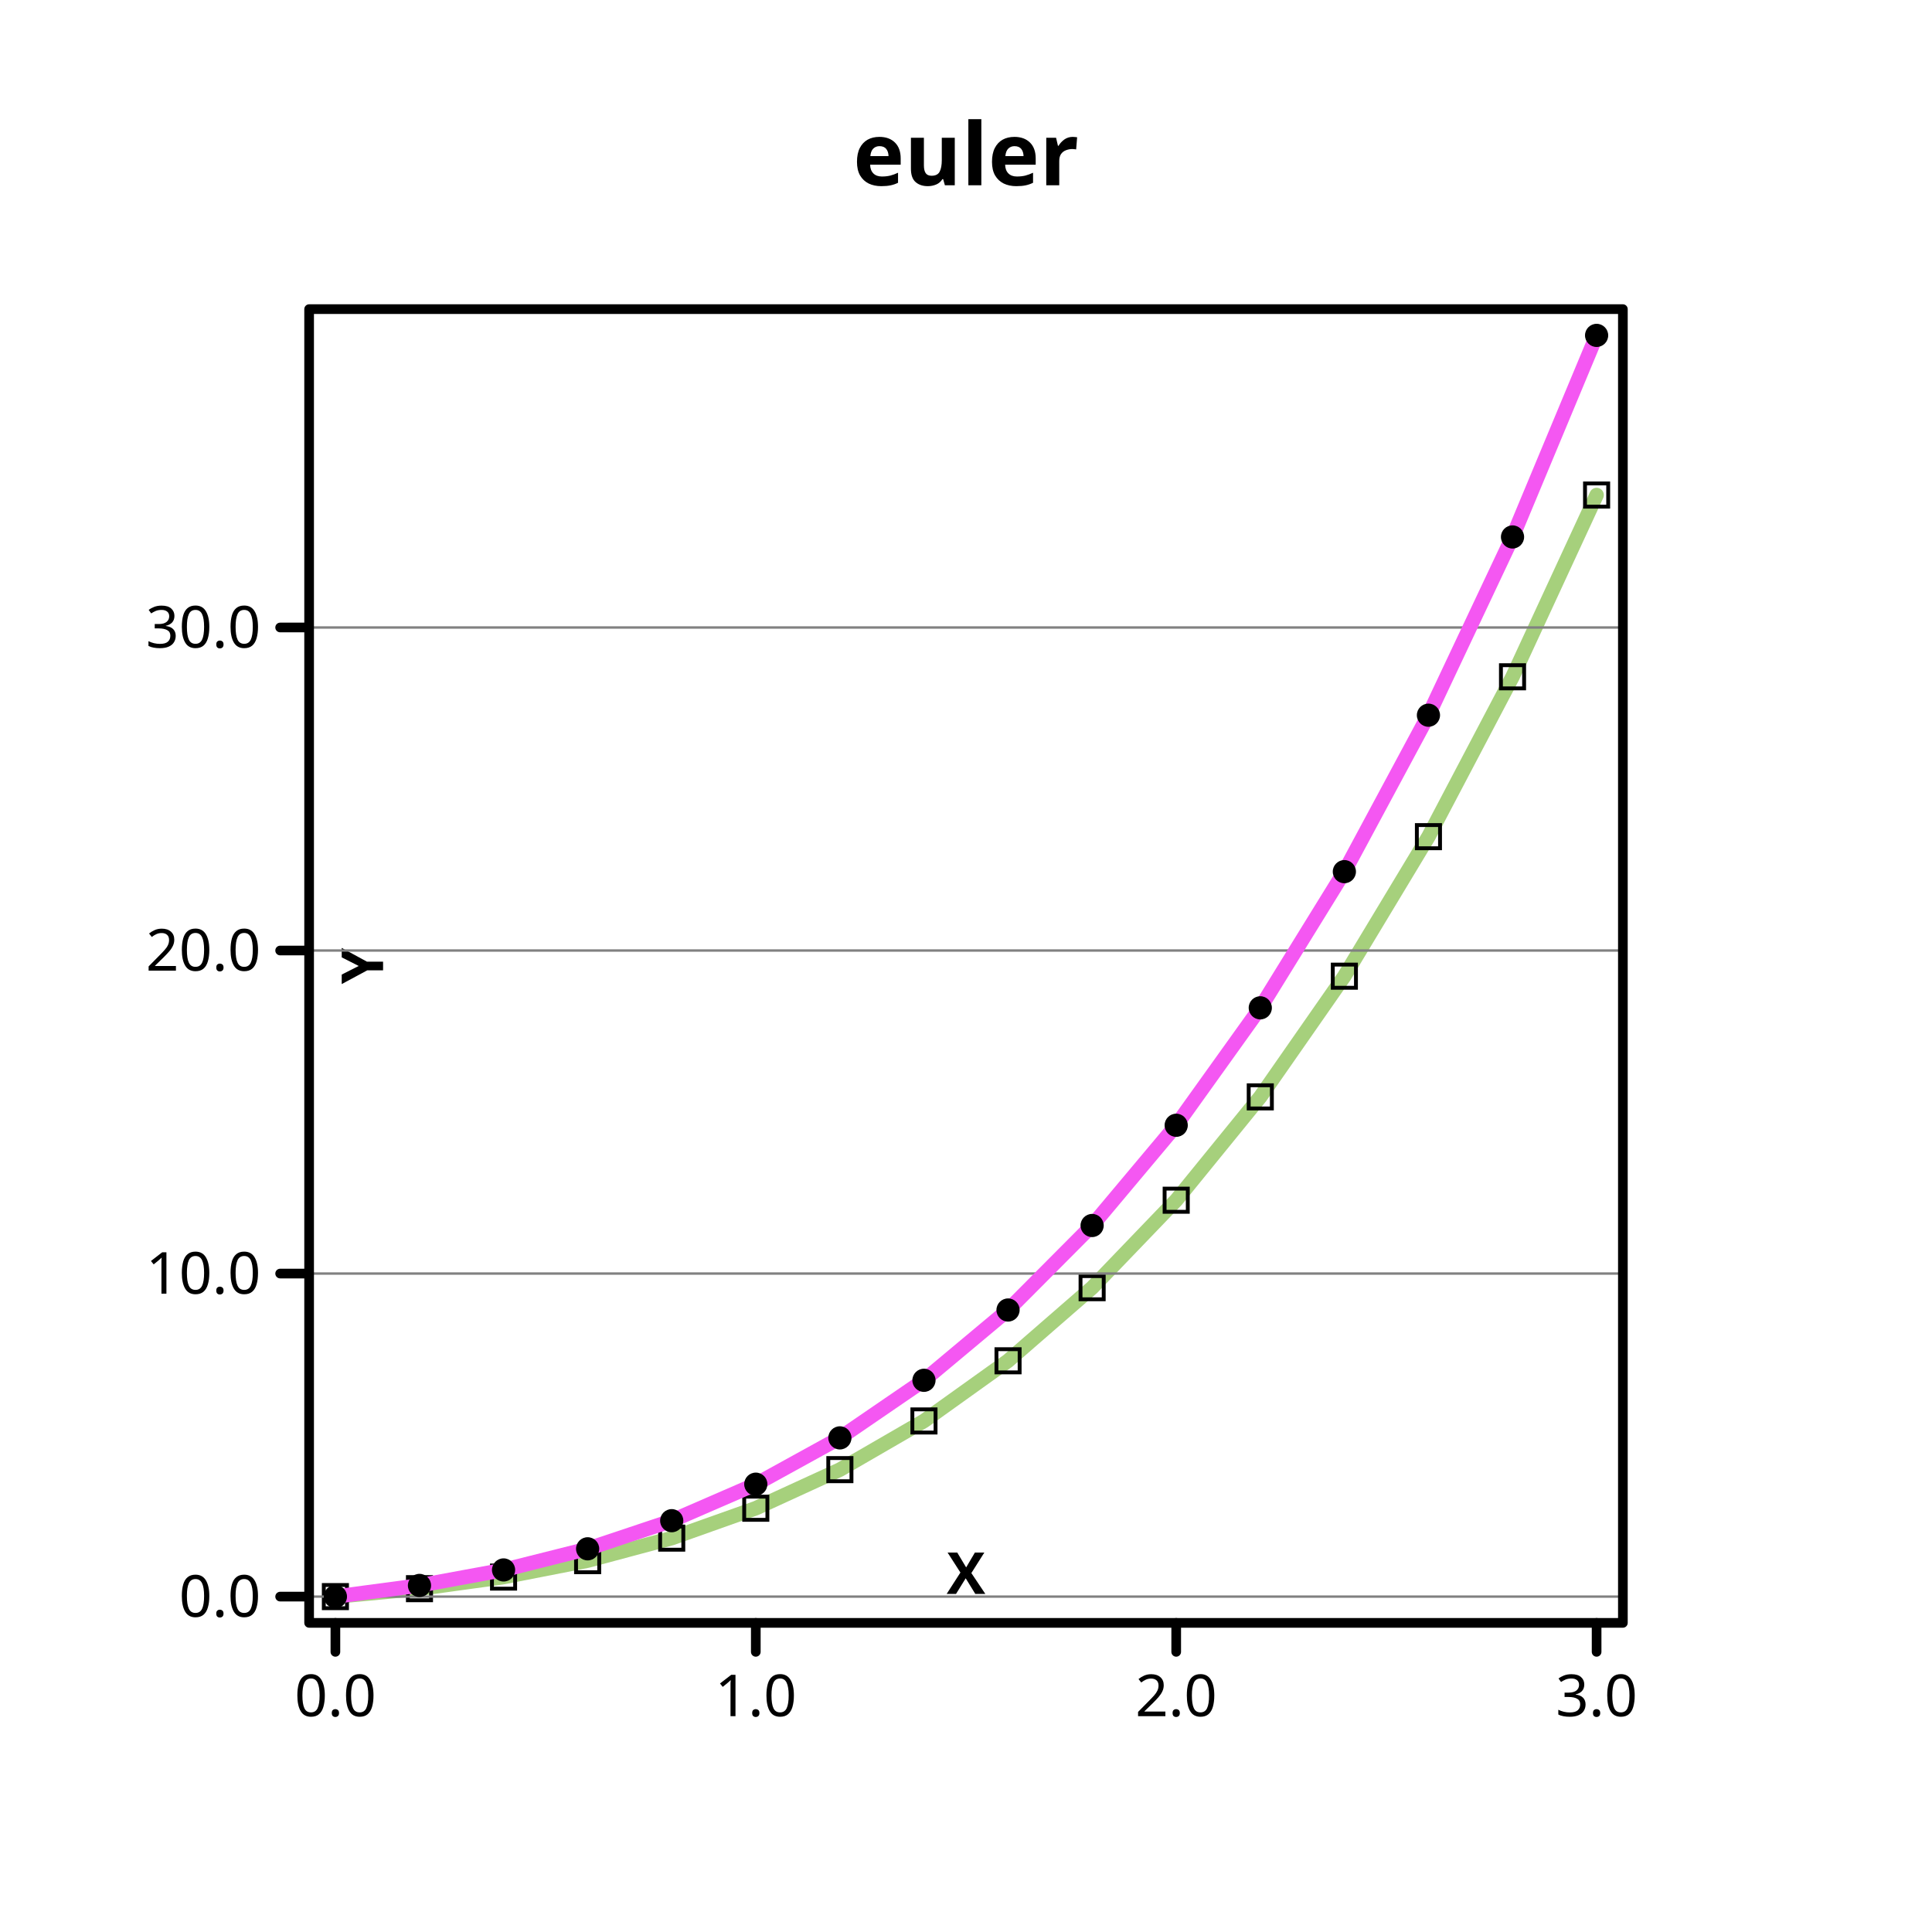
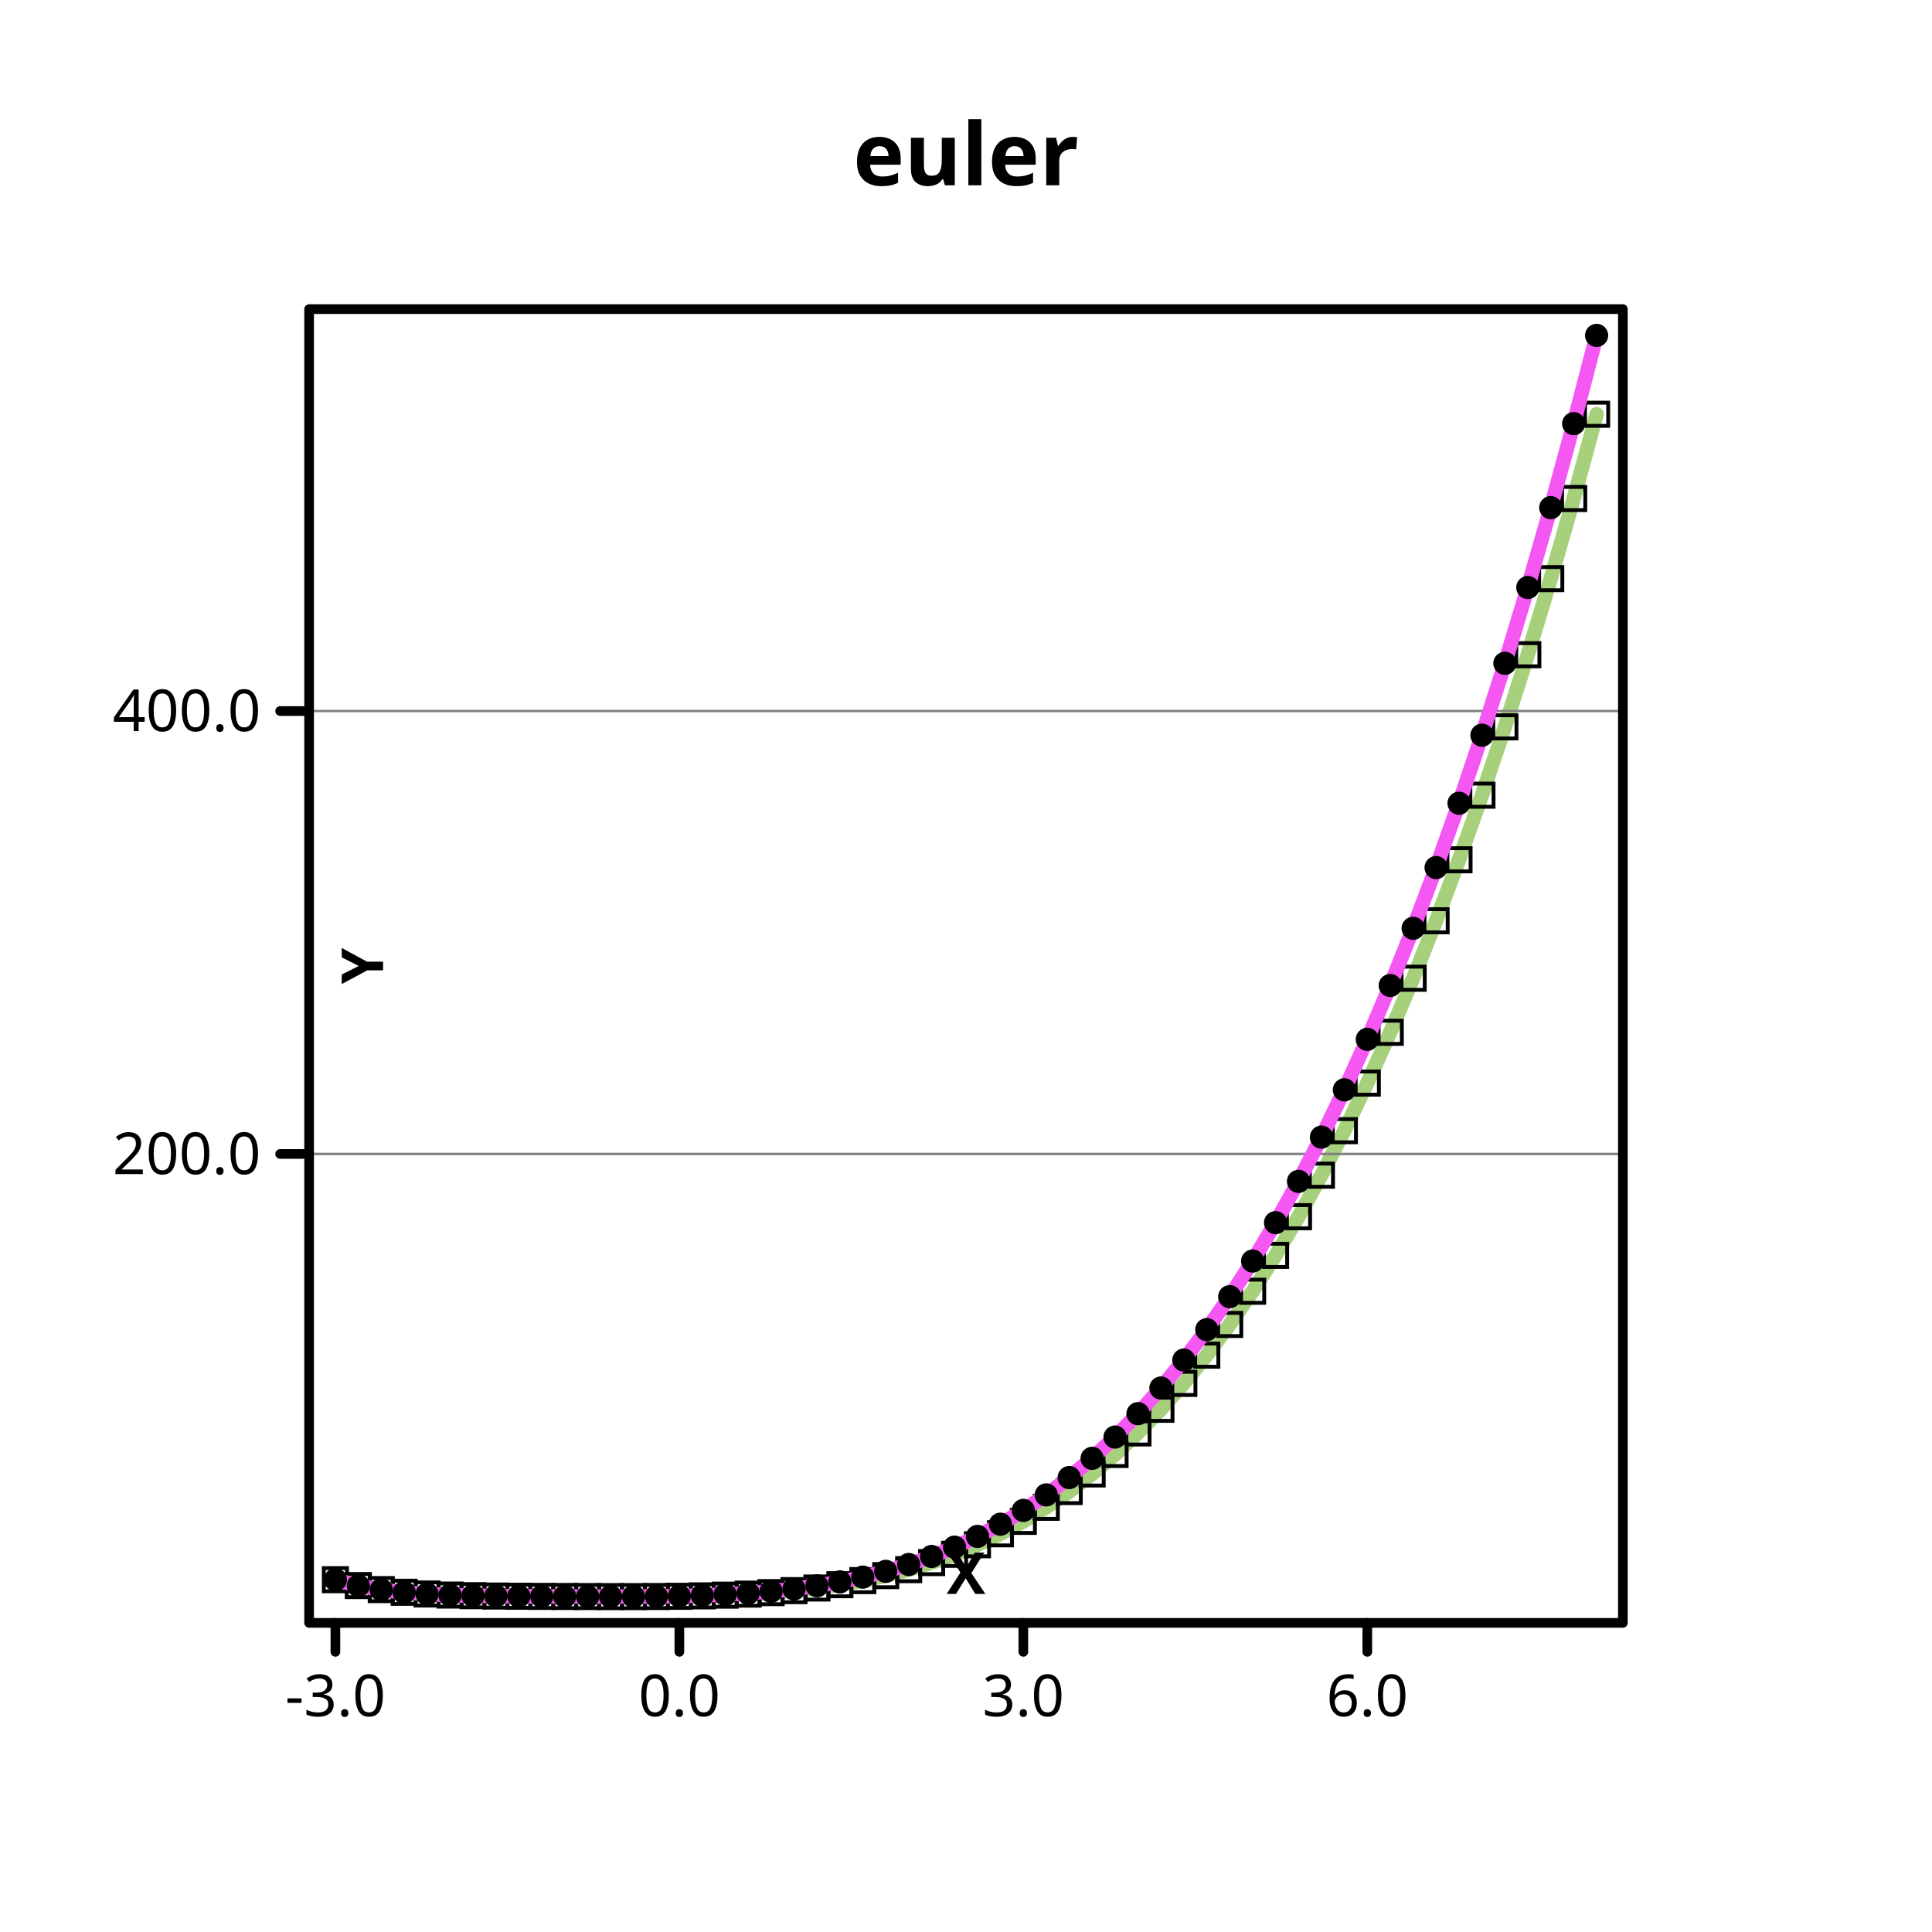
<svg xmlns="http://www.w3.org/2000/svg" width="400" height="400" viewbox="0 0 400 400" preserveAspectRatio="xMidYMid meet">
  <defs>
    <marker viewBox="0 0 10 10 " refX="5" refY="5" markerUnits="userSpaceOnUse" markerWidth="2%" markerHeight="2%" id="circle">
-       <circle cx="5" cy="5" r="3" fill="none" stroke="black" />
+       <circle r="3" fill="none" stroke="black" cx="5" cy="5" />
    </marker>
-     <marker id="filled-circle" viewBox="0 0 10 10 " refX="5" refY="5" markerUnits="userSpaceOnUse" markerWidth="2%" markerHeight="2%">
-       <circle cy="5" r="3" fill="black" stroke="none" cx="5" />
+     <marker refX="5" refY="5" markerUnits="userSpaceOnUse" markerWidth="2%" markerHeight="2%" id="filled-circle" viewBox="0 0 10 10 ">
+       <circle cx="5" cy="5" r="3" fill="black" stroke="none" />
    </marker>
-     <marker refX="5" refY="5" markerUnits="userSpaceOnUse" markerWidth="2%" markerHeight="2%" id="square" viewBox="0 0 10 10 ">
-       <rect x="2" y="2" width="6" height="6" fill="none" stroke="black" />
+     <marker markerUnits="userSpaceOnUse" markerWidth="2%" markerHeight="2%" id="square" viewBox="0 0 10 10 " refX="5" refY="5">
+       <rect height="6" fill="none" stroke="black" x="2" y="2" width="6" />
    </marker>
-     <marker refX="5" refY="5" markerUnits="userSpaceOnUse" markerWidth="2%" markerHeight="2%" id="filled-square" viewBox="0 0 10 10 ">
-       <rect fill="black" stroke="none" x="2" y="2" width="6" height="6" />
+     <marker viewBox="0 0 10 10 " refX="5" refY="5" markerUnits="userSpaceOnUse" markerWidth="2%" markerHeight="2%" id="filled-square">
+       <rect width="6" height="6" fill="black" stroke="none" x="2" y="2" />
    </marker>
  </defs>
-   <g marker-mid="url(#square)" marker-end="url(#square)" stroke-linejoin="round" transform="translate(64 336 )scale(1 -1 )" stroke-width="3px" stroke="hsl(90, 47%, 65%)" stroke-linecap="round" fill="none" marker-start="url(#square)">
-     <path vector-effect="non-scaling-stroke" d="M5.440000e+00,5.440000e+00 L2.284800e+01,7.081712e+00 L4.025600e+01,9.483995e+00 L5.766400e+01,1.288821e+01 L7.507200e+01,1.755017e+01 L9.248000e+01,2.373749e+01 L1.098880e+02,3.172749e+01 L1.272960e+02,4.180541e+01 L1.447040e+02,5.426297e+01 L1.621120e+02,6.939722e+01 L1.795200e+02,8.750954e+01 L1.969280e+02,1.089049e+02 L2.143360e+02,1.338911e+02 L2.317440e+02,1.627785e+02 L2.491520e+02,1.958792e+02 L2.665600e+02,2.335071e+02 " />
+   <g stroke="hsl(90, 47%, 65%)" stroke-width="3px" fill="none" marker-mid="url(#square)" transform="translate(64 336 )scale(1 -1 )" stroke-linecap="round" marker-start="url(#square)" stroke-linejoin="round" marker-end="url(#square)">
+     <path vector-effect="non-scaling-stroke" d="M5.440000e+00,8.940642e+00 L1.018764e+01,7.726138e+00 L1.493527e+01,6.893101e+00 L1.968291e+01,6.338538e+00 L2.443055e+01,5.982113e+00 L2.917818e+01,5.762044e+00 L3.392582e+01,5.631737e+00 L3.867345e+01,5.557036e+00 L4.342109e+01,5.513962e+00 L4.816873e+01,5.486875e+00 L5.291636e+01,5.466959e+00 L5.766400e+01,5.450986e+00 L6.241164e+01,5.440302e+00 L6.715927e+01,5.440000e+00 L7.190691e+01,5.458238e+00 L7.665455e+01,5.505685e+00 L8.140218e+01,5.595068e+00 L8.614982e+01,5.740792e+00 L9.089745e+01,5.958645e+00 L9.564509e+01,6.265540e+00 L1.003927e+02,6.679316e+00 L1.051404e+02,7.218565e+00 L1.098880e+02,7.902501e+00 L1.146356e+02,8.750844e+00 L1.193833e+02,9.783729e+00 L1.241309e+02,1.102163e+01 L1.288785e+02,1.248530e+01 L1.336262e+02,1.419572e+01 L1.383738e+02,1.617406e+01 L1.431215e+02,1.844163e+01 L1.478691e+02,2.101989e+01 L1.526167e+02,2.393038e+01 L1.573644e+02,2.719472e+01 L1.621120e+02,3.083463e+01 L1.668596e+02,3.487185e+01 L1.716073e+02,3.932819e+01 L1.763549e+02,4.422548e+01 L1.811025e+02,4.958560e+01 L1.858502e+02,5.543044e+01 L1.905978e+02,6.178192e+01 L1.953455e+02,6.866197e+01 L2.000931e+02,7.609254e+01 L2.048407e+02,8.409559e+01 L2.095884e+02,9.269308e+01 L2.143360e+02,1.019070e+02 L2.190836e+02,1.117593e+02 L2.238313e+02,1.222720e+02 L2.285789e+02,1.334671e+02 L2.333265e+02,1.453665e+02 L2.380742e+02,1.579923e+02 L2.428218e+02,1.713665e+02 L2.475695e+02,1.855110e+02 L2.523171e+02,2.004479e+02 L2.570647e+02,2.161992e+02 L2.618124e+02,2.327869e+02 L2.665600e+02,2.502330e+02 " />
  </g>
-   <g stroke="black" stroke-linecap="round" stroke-width="2px" stroke-linejoin="round" transform="translate(64 336 )scale(1 -1 )" fill="none">
-     <path d="M5.440000e+00,0 L5.440000e+00,-6 M9.248000e+01,0 L9.248000e+01,-6 M1.795200e+02,0 L1.795200e+02,-6 M2.665600e+02,0 L2.665600e+02,-6 " vector-effect="non-scaling-stroke" />
+   <g stroke="black" stroke-width="2px" stroke-linecap="round" transform="translate(64 336 )scale(1 -1 )" fill="none" stroke-linejoin="round">
+     <path vector-effect="non-scaling-stroke" d="M5.440000e+00,0 L5.440000e+00,-6 M7.665455e+01,0 L7.665455e+01,-6 M1.478691e+02,0 L1.478691e+02,-6 M2.190836e+02,0 L2.190836e+02,-6 " />
  </g>
-   <g font-weight="normal" stroke-width="2px" font-family="sans-serif" dominant-baseline="hanging" fill="black" stroke-linecap="round" font-style="normal" stroke-linejoin="round" transform="translate(64 336 )scale(1 1 )" text-anchor="middle" stroke="black" font-size="12px">
-     <text x="5.440000e+00" y="10" dominant-baseline="hanging" stroke="none" vector-effect="non-scaling-stroke">0.0</text>
-     <text vector-effect="non-scaling-stroke" x="9.248000e+01" y="10" dominant-baseline="hanging" stroke="none">1.0</text>
-     <text vector-effect="non-scaling-stroke" x="1.795200e+02" y="10" dominant-baseline="hanging" stroke="none">2.0</text>
-     <text stroke="none" vector-effect="non-scaling-stroke" x="2.665600e+02" y="10" dominant-baseline="hanging">3.0</text>
+   <g fill="black" font-family="sans-serif" font-weight="normal" font-size="12px" dominant-baseline="hanging" stroke="black" stroke-width="2px" stroke-linecap="round" transform="translate(64 336 )scale(1 1 )" stroke-linejoin="round" font-style="normal" text-anchor="middle">
+     <text y="10" dominant-baseline="hanging" stroke="none" vector-effect="non-scaling-stroke" x="5.440000e+00">-3.0</text>
+     <text stroke="none" vector-effect="non-scaling-stroke" x="7.665455e+01" y="10" dominant-baseline="hanging">0.0</text>
+     <text stroke="none" vector-effect="non-scaling-stroke" x="1.478691e+02" y="10" dominant-baseline="hanging">3.0</text>
+     <text stroke="none" vector-effect="non-scaling-stroke" x="2.190836e+02" y="10" dominant-baseline="hanging">6.0</text>
  </g>
-   <g transform="translate(64 336 )scale(1 1 )rotate(0 0 0 )" font-family="sans-serif" font-weight="bold" fill="black" stroke-linecap="round" stroke-width="2px" stroke-linejoin="round" font-style="normal" dominant-baseline="baseline" stroke="black" font-size="12px" text-anchor="middle">
-     <text vector-effect="non-scaling-stroke" x="136" y="-6" dominant-baseline="baseline" stroke="none">X</text>
+   <g stroke-linejoin="round" font-style="normal" font-weight="bold" stroke-width="2px" transform="translate(64 336 )scale(1 1 )rotate(0 0 0 )" font-size="12px" font-family="sans-serif" fill="black" stroke-linecap="round" text-anchor="middle" dominant-baseline="baseline" stroke="black">
+     <text dominant-baseline="baseline" stroke="none" vector-effect="non-scaling-stroke" x="136" y="-6">X</text>
  </g>
-   <g stroke-width="2px" font-style="normal" fill="black" stroke="black" font-family="sans-serif" text-anchor="middle" stroke-linejoin="round" transform="translate(64 336 )scale(1 -1 )" font-size="12px" font-weight="bold" dominant-baseline="baseline" stroke-linecap="round">
-     <path vector-effect="non-scaling-stroke" d="M0,5.440000e+00 L-6,5.440000e+00 M0,7.232268e+01 L-6,7.232268e+01 M0,1.392054e+02 L-6,1.392054e+02 M0,2.060881e+02 L-6,2.060881e+02 " />
+   <g text-anchor="middle" stroke-linejoin="round" font-family="sans-serif" font-style="normal" font-weight="bold" stroke="black" stroke-linecap="round" transform="translate(64 336 )scale(1 -1 )" fill="black" stroke-width="2px" font-size="12px" dominant-baseline="baseline">
+     <path d="M0,9.708376e+01 L-6,9.708376e+01 M0,1.887897e+02 L-6,1.887897e+02 " vector-effect="non-scaling-stroke" />
  </g>
-   <g fill="black" stroke="black" transform="translate(64 336 )scale(1 1 )" font-family="sans-serif" text-anchor="end" font-size="12px" font-style="normal" font-weight="normal" dominant-baseline="middle" stroke-width="2px" stroke-linejoin="round" stroke-linecap="round">
-     <text y="-5.440000e+00" dominant-baseline="middle" stroke="none" vector-effect="non-scaling-stroke" x="-10">0.0</text>
-     <text stroke="none" vector-effect="non-scaling-stroke" x="-10" y="-7.232268e+01" dominant-baseline="middle">10.0</text>
-     <text stroke="none" vector-effect="non-scaling-stroke" x="-10" y="-1.392054e+02" dominant-baseline="middle">20.0</text>
-     <text x="-10" y="-2.060881e+02" dominant-baseline="middle" stroke="none" vector-effect="non-scaling-stroke">30.0</text>
+   <g font-size="12px" text-anchor="end" dominant-baseline="middle" stroke="black" stroke-linecap="round" font-weight="normal" stroke-linejoin="round" font-family="sans-serif" font-style="normal" stroke-width="2px" transform="translate(64 336 )scale(1 1 )" fill="black">
+     <text stroke="none" vector-effect="non-scaling-stroke" x="-10" y="-9.708376e+01" dominant-baseline="middle">200.0</text>
+     <text x="-10" y="-1.887897e+02" dominant-baseline="middle" stroke="none" vector-effect="non-scaling-stroke">400.0</text>
  </g>
-   <g stroke-width="2px" transform="translate(64 336 )scale(1 1 )rotate(-90 0 0 )" fill="black" stroke-linecap="round" font-size="12px" font-style="normal" font-family="sans-serif" text-anchor="middle" font-weight="bold" dominant-baseline="hanging" stroke="black" stroke-linejoin="round">
-     <text y="6" dominant-baseline="hanging" stroke="none" vector-effect="non-scaling-stroke" x="136">Y</text>
+   <g font-family="sans-serif" dominant-baseline="hanging" stroke="black" stroke-width="2px" transform="translate(64 336 )scale(1 1 )rotate(-90 0 0 )" font-size="12px" stroke-linejoin="round" font-style="normal" font-weight="bold" text-anchor="middle" stroke-linecap="round" fill="black">
+     <text stroke="none" vector-effect="non-scaling-stroke" x="136" y="6" dominant-baseline="hanging">Y</text>
  </g>
-   <g text-anchor="middle" stroke-width="0.5px" dominant-baseline="hanging" fill="black" font-family="sans-serif" font-weight="bold" stroke="gray" transform="translate(64 336 )scale(1 -1 )" stroke-linejoin="round" stroke-linecap="round" font-size="12px" font-style="normal">
-     <path vector-effect="non-scaling-stroke" d="M0,5.440000e+00 L272,5.440000e+00 M0,7.232268e+01 L272,7.232268e+01 M0,1.392054e+02 L272,1.392054e+02 M0,2.060881e+02 L272,2.060881e+02 " />
+   <g stroke-linecap="round" transform="translate(64 336 )scale(1 -1 )" font-size="12px" text-anchor="middle" font-family="sans-serif" font-weight="bold" fill="black" stroke-width="0.5px" dominant-baseline="hanging" stroke="gray" stroke-linejoin="round" font-style="normal">
+     <path vector-effect="non-scaling-stroke" d="M0,9.708376e+01 L272,9.708376e+01 M0,1.887897e+02 L272,1.887897e+02 " />
  </g>
-   <g marker-start="url(#filled-circle)" fill="none" stroke-linecap="round" font-style="normal" stroke-width="3px" stroke="hsl(301, 88%, 65%)" font-family="sans-serif" marker-mid="url(#filled-circle)" font-weight="bold" transform="translate(64 336 )scale(1 -1 )" marker-end="url(#filled-circle)" dominant-baseline="hanging" stroke-linejoin="round" font-size="12px" text-anchor="middle">
-     <path vector-effect="non-scaling-stroke" d="M5.440000e+00,5.440000e+00 L2.284800e+01,7.751466e+00 L4.025600e+01,1.095969e+01 L5.766400e+01,1.533478e+01 L7.507200e+01,2.115702e+01 L9.248000e+01,2.871485e+01 L1.098880e+02,3.830322e+01 L1.272960e+02,5.022230e+01 L1.447040e+02,6.477644e+01 L1.621120e+02,8.227332e+01 L1.795200e+02,1.030233e+02 L1.969280e+02,1.273389e+02 L2.143360e+02,1.555342e+02 L2.317440e+02,1.879250e+02 L2.491520e+02,2.248277e+02 L2.665600e+02,2.665600e+02 " />
+   <g marker-start="url(#filled-circle)" stroke-width="3px" stroke-linejoin="round" stroke-linecap="round" transform="translate(64 336 )scale(1 -1 )" font-size="12px" text-anchor="middle" fill="none" font-family="sans-serif" font-style="normal" font-weight="bold" marker-mid="url(#filled-circle)" marker-end="url(#filled-circle)" stroke="hsl(301, 88%, 65%)" dominant-baseline="hanging">
+     <path d="M5.440000e+00,8.940642e+00 L1.018764e+01,7.693259e+00 L1.493527e+01,6.854553e+00 L1.968291e+01,6.307575e+00 L2.443055e+01,5.963166e+00 L2.917818e+01,5.754401e+00 L3.392582e+01,5.632141e+00 L3.867345e+01,5.561478e+00 L4.342109e+01,5.518887e+00 L4.816873e+01,5.489950e+00 L5.291636e+01,5.467533e+00 L5.766400e+01,5.450334e+00 L6.241164e+01,5.441710e+00 L6.715927e+01,5.448750e+00 L7.190691e+01,5.481527e+00 L7.665455e+01,5.552501e+00 L8.140218e+01,5.676043e+00 L8.614982e+01,5.868049e+00 L9.089745e+01,6.145640e+00 L9.564509e+01,6.526915e+00 L1.003927e+02,7.030752e+00 L1.051404e+02,7.676660e+00 L1.098880e+02,8.484644e+00 L1.146356e+02,9.475112e+00 L1.193833e+02,1.066879e+01 L1.241309e+02,1.208667e+01 L1.288785e+02,1.374992e+01 L1.336262e+02,1.567992e+01 L1.383738e+02,1.789814e+01 L1.431215e+02,2.042617e+01 L1.478691e+02,2.328569e+01 L1.526167e+02,2.649843e+01 L1.573644e+02,3.008619e+01 L1.621120e+02,3.407081e+01 L1.668596e+02,3.847416e+01 L1.716073e+02,4.331814e+01 L1.763549e+02,4.862467e+01 L1.811025e+02,5.441568e+01 L1.858502e+02,6.071314e+01 L1.905978e+02,6.753901e+01 L1.953455e+02,7.491525e+01 L2.000931e+02,8.286386e+01 L2.048407e+02,9.140681e+01 L2.095884e+02,1.005661e+02 L2.143360e+02,1.103637e+02 L2.190836e+02,1.208217e+02 L2.238313e+02,1.319620e+02 L2.285789e+02,1.438066e+02 L2.333265e+02,1.563775e+02 L2.380742e+02,1.696968e+02 L2.428218e+02,1.837864e+02 L2.475695e+02,1.986684e+02 L2.523171e+02,2.143648e+02 L2.570647e+02,2.308975e+02 L2.618124e+02,2.482885e+02 L2.665600e+02,2.665600e+02 " vector-effect="non-scaling-stroke" />
  </g>
-   <g text-anchor="middle" stroke-width="2px" dominant-baseline="hanging" stroke-linejoin="round" font-size="12px" font-style="normal" font-weight="bold" fill="none" stroke="black" font-family="sans-serif" stroke-linecap="round">
-     <rect vector-effect="non-scaling-stroke" x="64" y="64" width="272" height="272" />
-     <g fill="black" font-size="18px" dominant-baseline="middle">
-       <text stroke="none" vector-effect="non-scaling-stroke" x="200" y="32" dominant-baseline="middle">euler</text>
+   <g text-anchor="middle" stroke="black" stroke-linecap="round" font-family="sans-serif" stroke-width="2px" stroke-linejoin="round" font-size="12px" fill="none" font-style="normal" dominant-baseline="hanging" font-weight="bold">
+     <rect height="272" vector-effect="non-scaling-stroke" x="64" y="64" width="272" />
+     <g font-size="18px" fill="black" dominant-baseline="middle">
+       <text y="32" dominant-baseline="middle" stroke="none" vector-effect="non-scaling-stroke" x="200">euler</text>
    </g>
  </g>
</svg>
